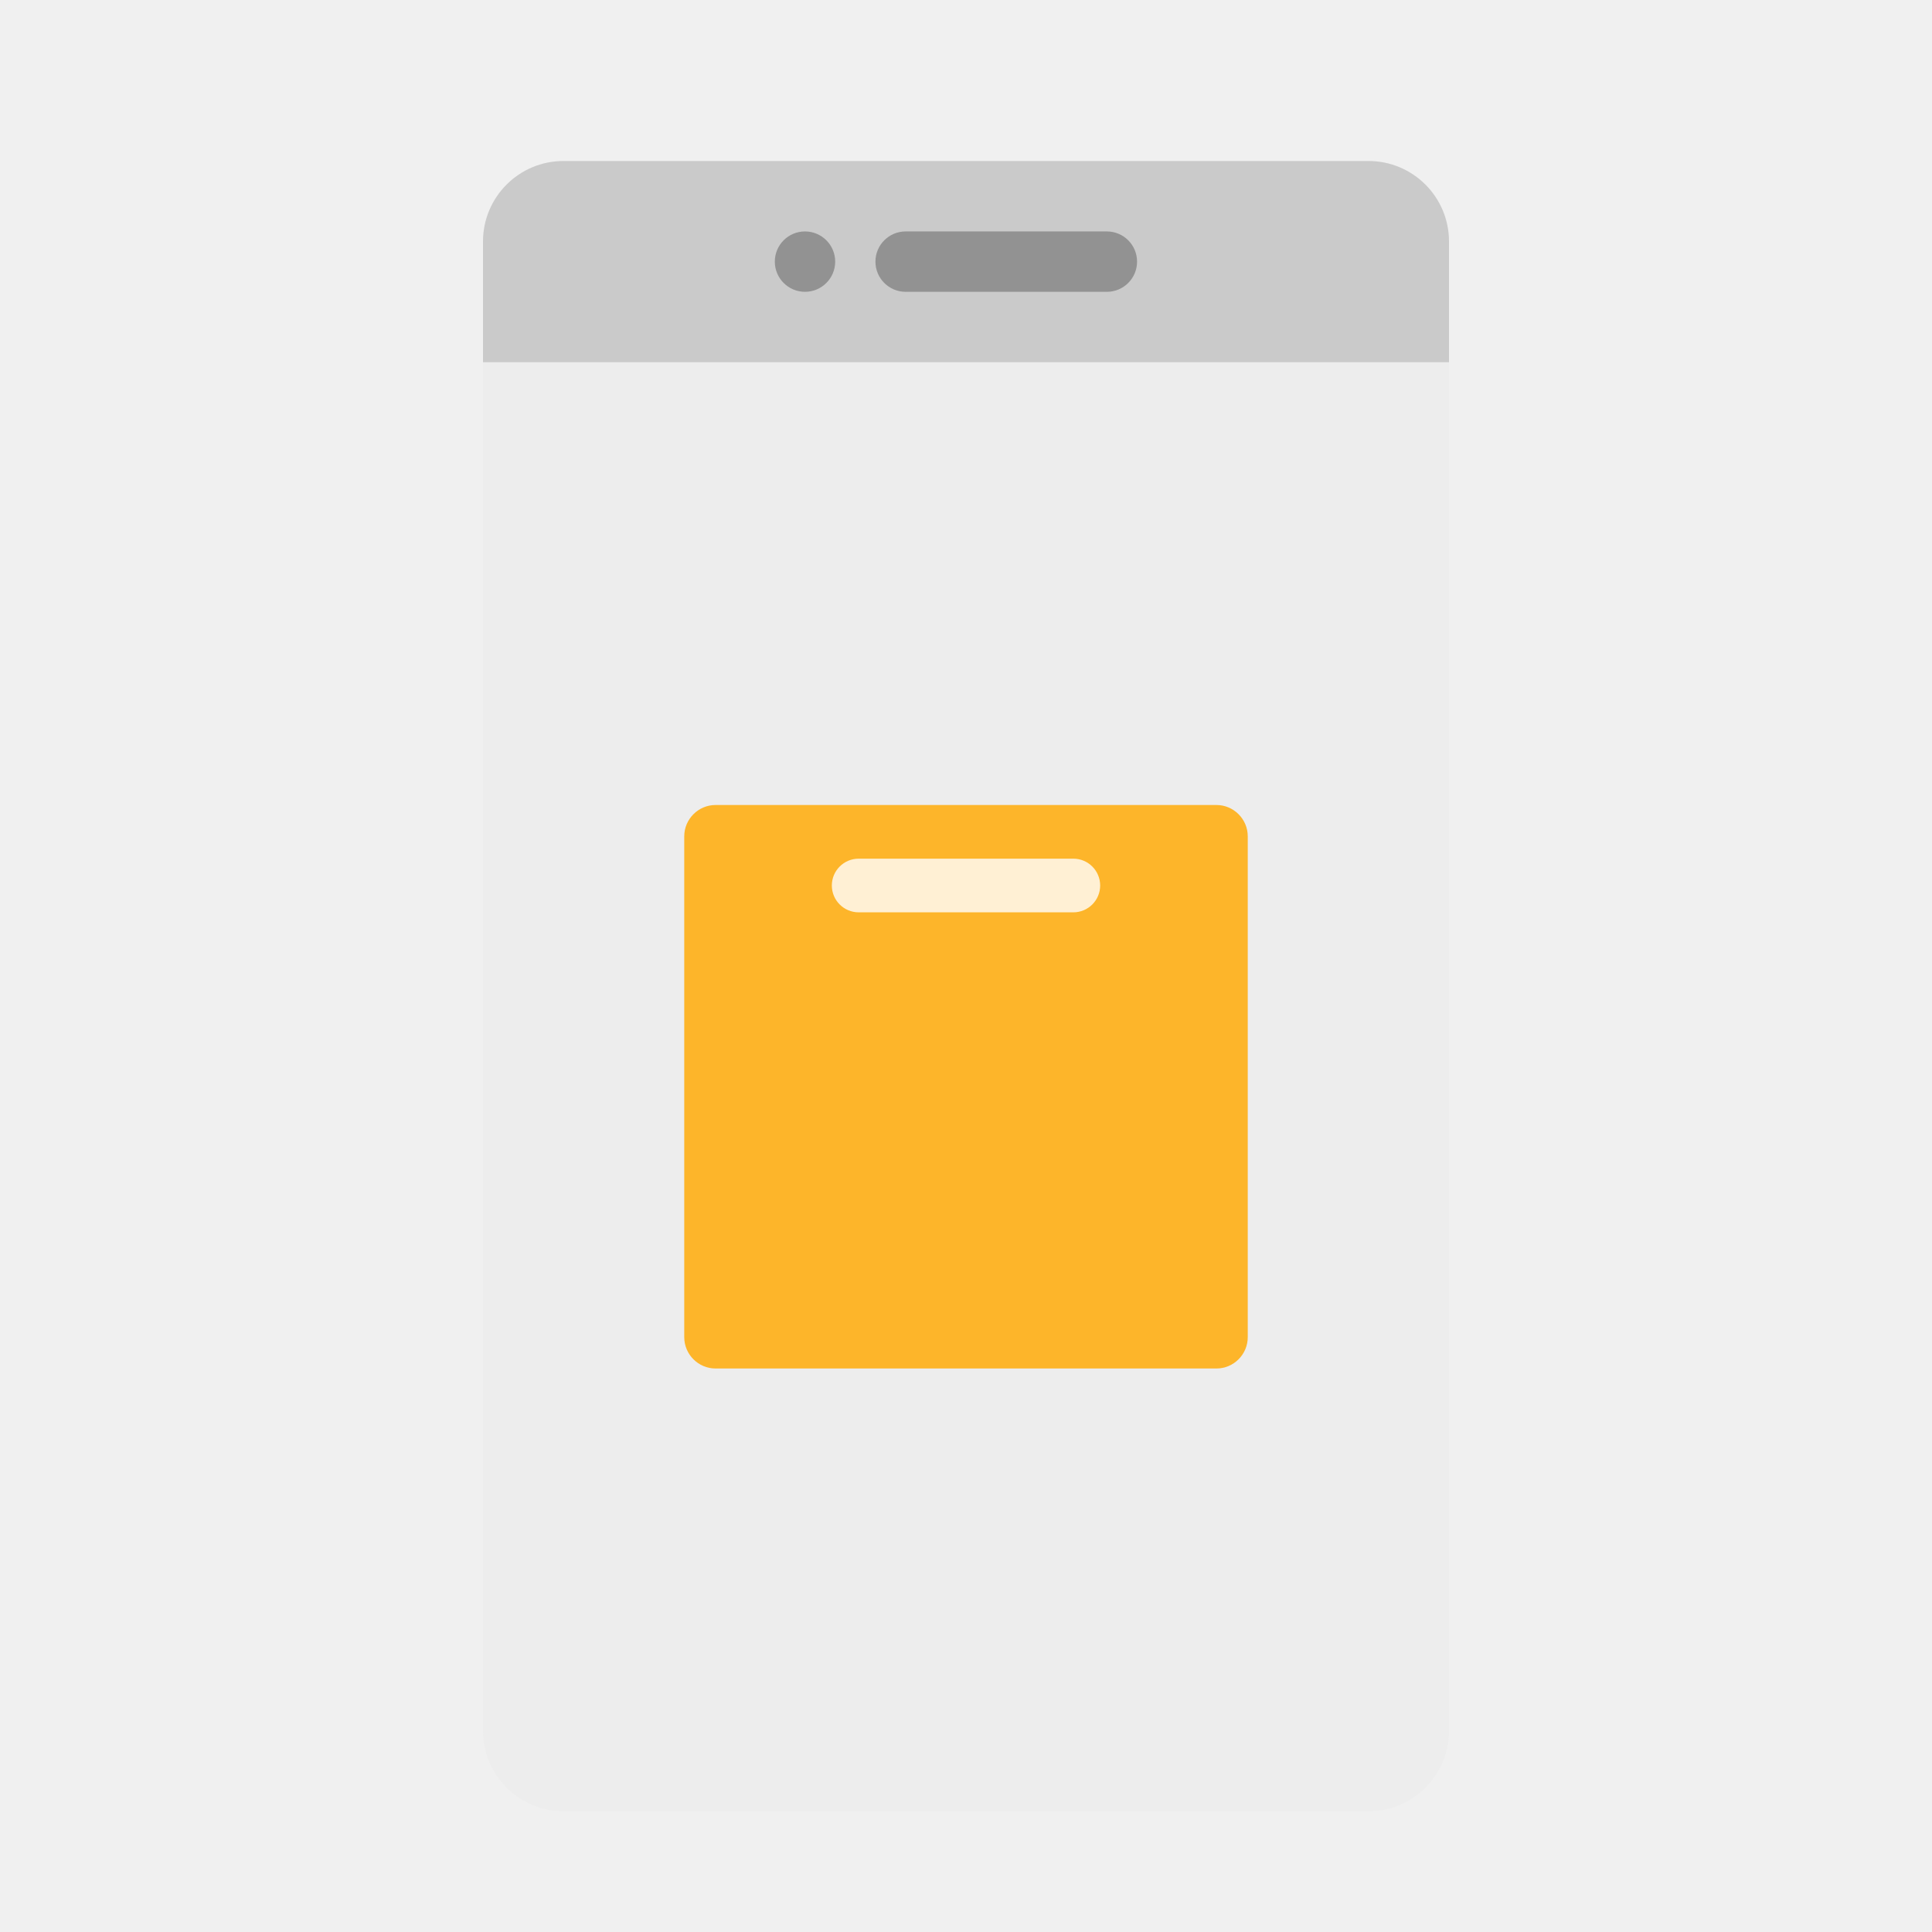
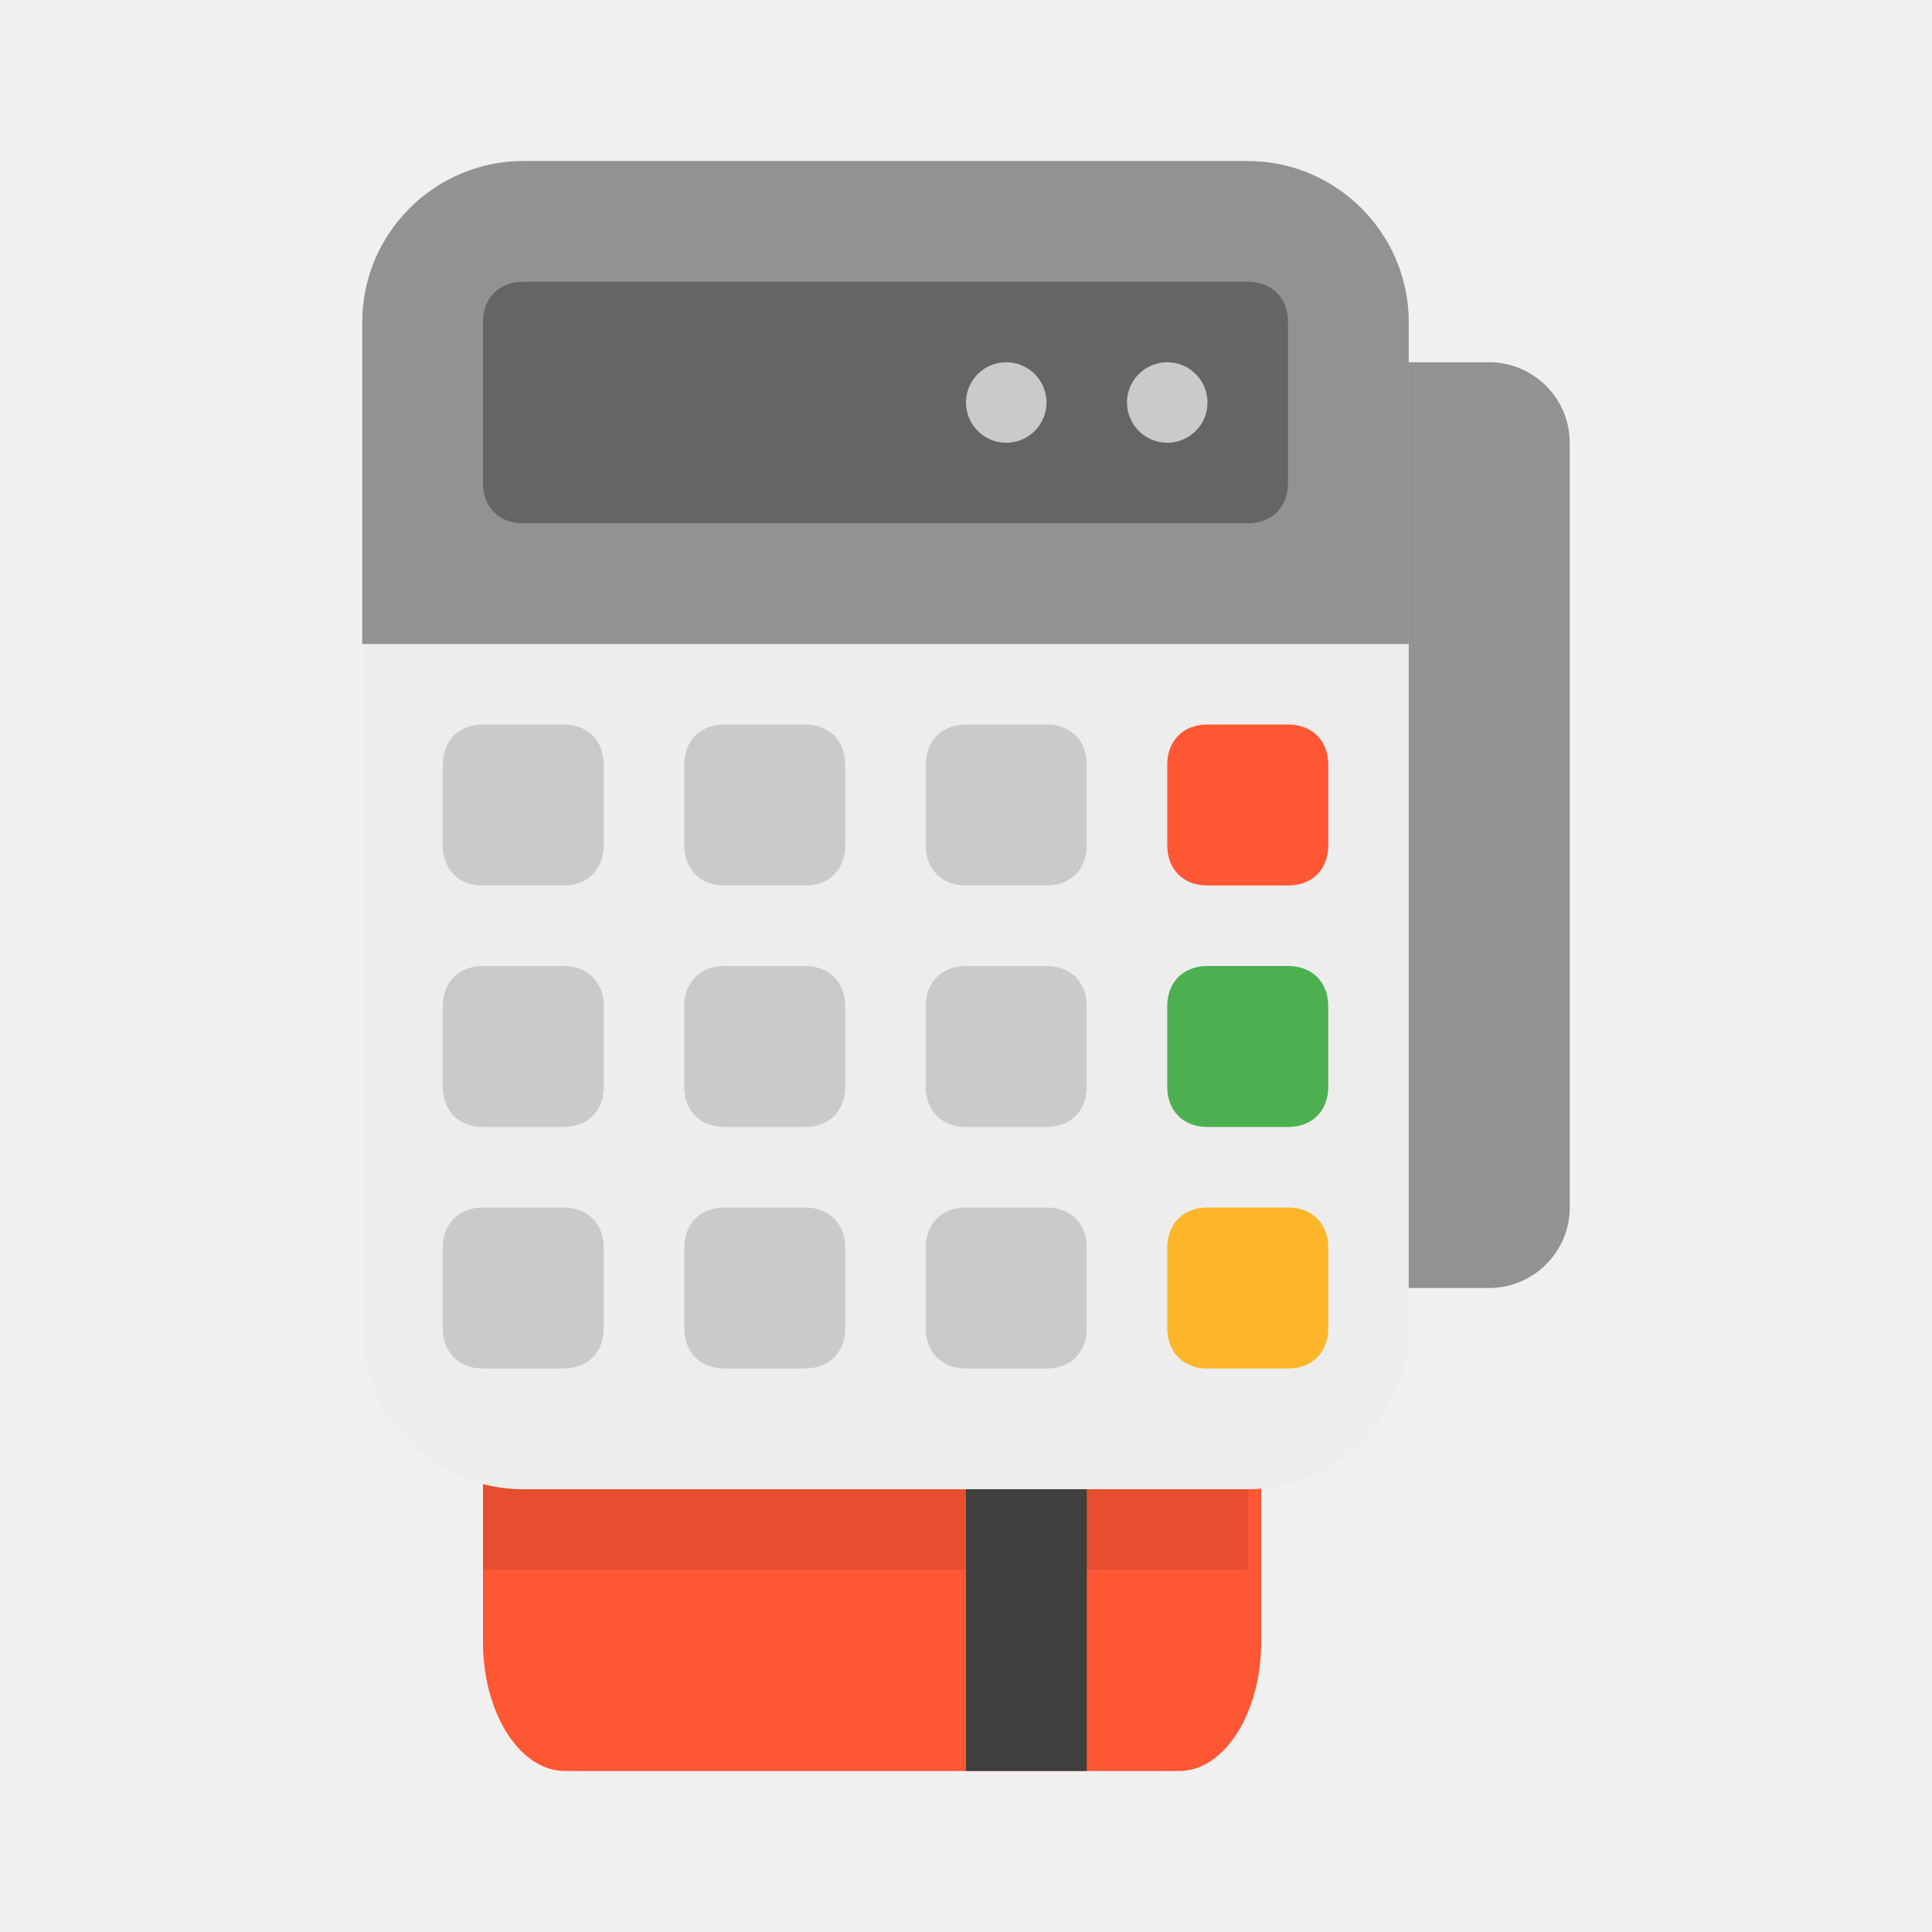
<svg xmlns="http://www.w3.org/2000/svg" width="72" height="72" viewBox="0 0 72 72" fill="none">
-   <path d="M54 13.5H18V64.5C18 66.157 19.343 67.5 21 67.5H51C52.657 67.5 54 66.157 54 64.5V13.5Z" fill="#EDEDED" />
-   <path d="M54 13.5H18V9C18 7.343 19.343 6 21 6H51C52.657 6 54 7.343 54 9V13.5Z" fill="#CACACA" />
-   <path d="M30 10.875C30.621 10.875 31.125 10.371 31.125 9.75C31.125 9.129 30.621 8.625 30 8.625C29.379 8.625 28.875 9.129 28.875 9.75C28.875 10.371 29.379 10.875 30 10.875Z" fill="#929292" />
-   <path d="M41.25 8.625C40.959 8.625 34.041 8.625 33.75 8.625C33.129 8.625 32.625 9.129 32.625 9.75C32.625 10.371 33.129 10.875 33.75 10.875C34.041 10.875 40.959 10.875 41.25 10.875C41.871 10.875 42.375 10.371 42.375 9.75C42.375 9.129 41.871 8.625 41.25 8.625Z" fill="#929292" />
-   <path d="M45.333 51H26.667C26.025 51 25.5 50.475 25.5 49.833V31.167C25.5 30.525 26.025 30 26.667 30H45.333C45.975 30 46.5 30.525 46.5 31.167V49.833C46.5 50.475 45.975 51 45.333 51Z" fill="#FDB52A" />
-   <path opacity="0.8" d="M31 33C31 32.448 31.448 32 32 32H40C40.552 32 41 32.448 41 33C41 33.552 40.552 34 40 34H32C31.448 34 31 33.552 31 33Z" fill="white" />
+   <path d="M43.947 66H21.053C19.374 66 18 63.84 18 61.2V54H47V61.2C47 63.84 45.626 66 43.947 66Z" fill="#FF5634" />
+   <path d="M18 52.5H46.5V58.5H18V52.5Z" fill="black" fill-opacity="0.1" />
+   <path d="M52.5 22.5H13.5V49.5C13.5 52.8 16.2 55.5 19.5 55.5H46.5C49.8 55.5 52.5 52.8 52.5 49.5V22.5Z" fill="#EDEDED" />
+   <path d="M46.5 6H19.5C16.2 6 13.5 8.7 13.5 12V24H52.5V12C52.5 8.7 49.8 6 46.5 6Z" fill="#929292" />
+   <path d="M46.5 19.5H19.5C18.6 19.5 18 18.9 18 18V12C18 11.1 18.6 10.5 19.5 10.5H46.5C47.4 10.5 48 11.1 48 12V18C48 18.9 47.4 19.5 46.5 19.5Z" fill="#656565" />
+   <path d="M42 15C42 14.172 42.672 13.5 43.5 13.5C44.328 13.5 45 14.172 45 15C45 15.828 44.328 16.5 43.5 16.5C42.672 16.5 42 15.828 42 15ZM36 15C36 14.172 36.672 13.5 37.5 13.5C38.328 13.5 39 14.172 39 15C39 15.828 38.328 16.5 37.5 16.5C36.672 16.5 36 15.828 36 15Z" fill="#CACACA" />
+   <path d="M48 33H45C44.1 33 43.5 32.4 43.5 31.5V28.5C43.5 27.6 44.1 27 45 27H48C48.9 27 49.5 27.6 49.5 28.5V31.5C49.5 32.4 48.9 33 48 33Z" fill="#FF5634" />
+   <path d="M21 33H18C17.1 33 16.5 32.4 16.5 31.5V28.5C16.5 27.6 17.1 27 18 27H21C21.9 27 22.5 27.6 22.5 28.5V31.5C22.5 32.4 21.9 33 21 33ZM30 33H27C26.1 33 25.5 32.4 25.5 31.5V28.5C25.5 27.6 26.1 27 27 27H30C30.9 27 31.5 27.6 31.5 28.5V31.5C31.5 32.4 30.9 33 30 33ZM21 42H18C17.1 42 16.5 41.4 16.5 40.5V37.5C16.5 36.6 17.1 36 18 36H21C21.9 36 22.5 36.6 22.5 37.5V40.5C22.5 41.4 21.9 42 21 42ZM30 42H27C26.1 42 25.5 41.4 25.5 40.5V37.5C25.5 36.6 26.1 36 27 36H30C30.9 36 31.5 36.6 31.5 37.5V40.5C31.5 41.4 30.9 42 30 42ZM21 51H18C17.1 51 16.5 50.4 16.5 49.5V46.5C16.5 45.6 17.1 45 18 45H21C21.9 45 22.5 45.6 22.5 46.5V49.5C22.5 50.4 21.9 51 21 51ZM30 51H27C26.1 51 25.5 50.4 25.5 49.5V46.5C25.5 45.6 26.1 45 27 45H30C30.9 45 31.5 45.6 31.5 46.5V49.5C31.5 50.4 30.9 51 30 51ZM39 33H36C35.1 33 34.5 32.4 34.5 31.5V28.5C34.5 27.6 35.1 27 36 27H39C39.9 27 40.5 27.6 40.5 28.5V31.5C40.5 32.4 39.9 33 39 33ZM39 42H36C35.1 42 34.5 41.4 34.5 40.5V37.5C34.5 36.6 35.1 36 36 36H39C39.9 36 40.5 36.6 40.5 37.5V40.5C40.5 41.4 39.9 42 39 42ZM39 51H36C35.1 51 34.5 50.4 34.5 49.5V46.5C34.5 45.6 35.1 45 36 45H39C39.9 45 40.5 45.6 40.5 46.5V49.5C40.5 50.4 39.9 51 39 51Z" fill="#CACACA" />
+   <path d="M48 42H45C44.1 42 43.5 41.4 43.5 40.5V37.5C43.5 36.6 44.1 36 45 36H48C48.9 36 49.5 36.6 49.5 37.5V40.5C49.5 41.4 48.9 42 48 42Z" fill="#4CAF50" />
+   <path d="M48 51H45C44.1 51 43.5 50.4 43.5 49.5V46.5C43.5 45.6 44.1 45 45 45H48C48.9 45 49.5 45.6 49.5 46.5V49.5C49.5 50.4 48.9 51 48 51Z" fill="#FDB52A" />
+   <path d="M55.5 48H52.5V13.5H55.5C57.15 13.5 58.5 14.85 58.5 16.5V45C58.5 46.65 57.15 48 55.5 48Z" fill="#929292" />
+   <path d="M36 55.5H40.5V66H36V55.5Z" fill="#3F3F3F" />
</svg>
